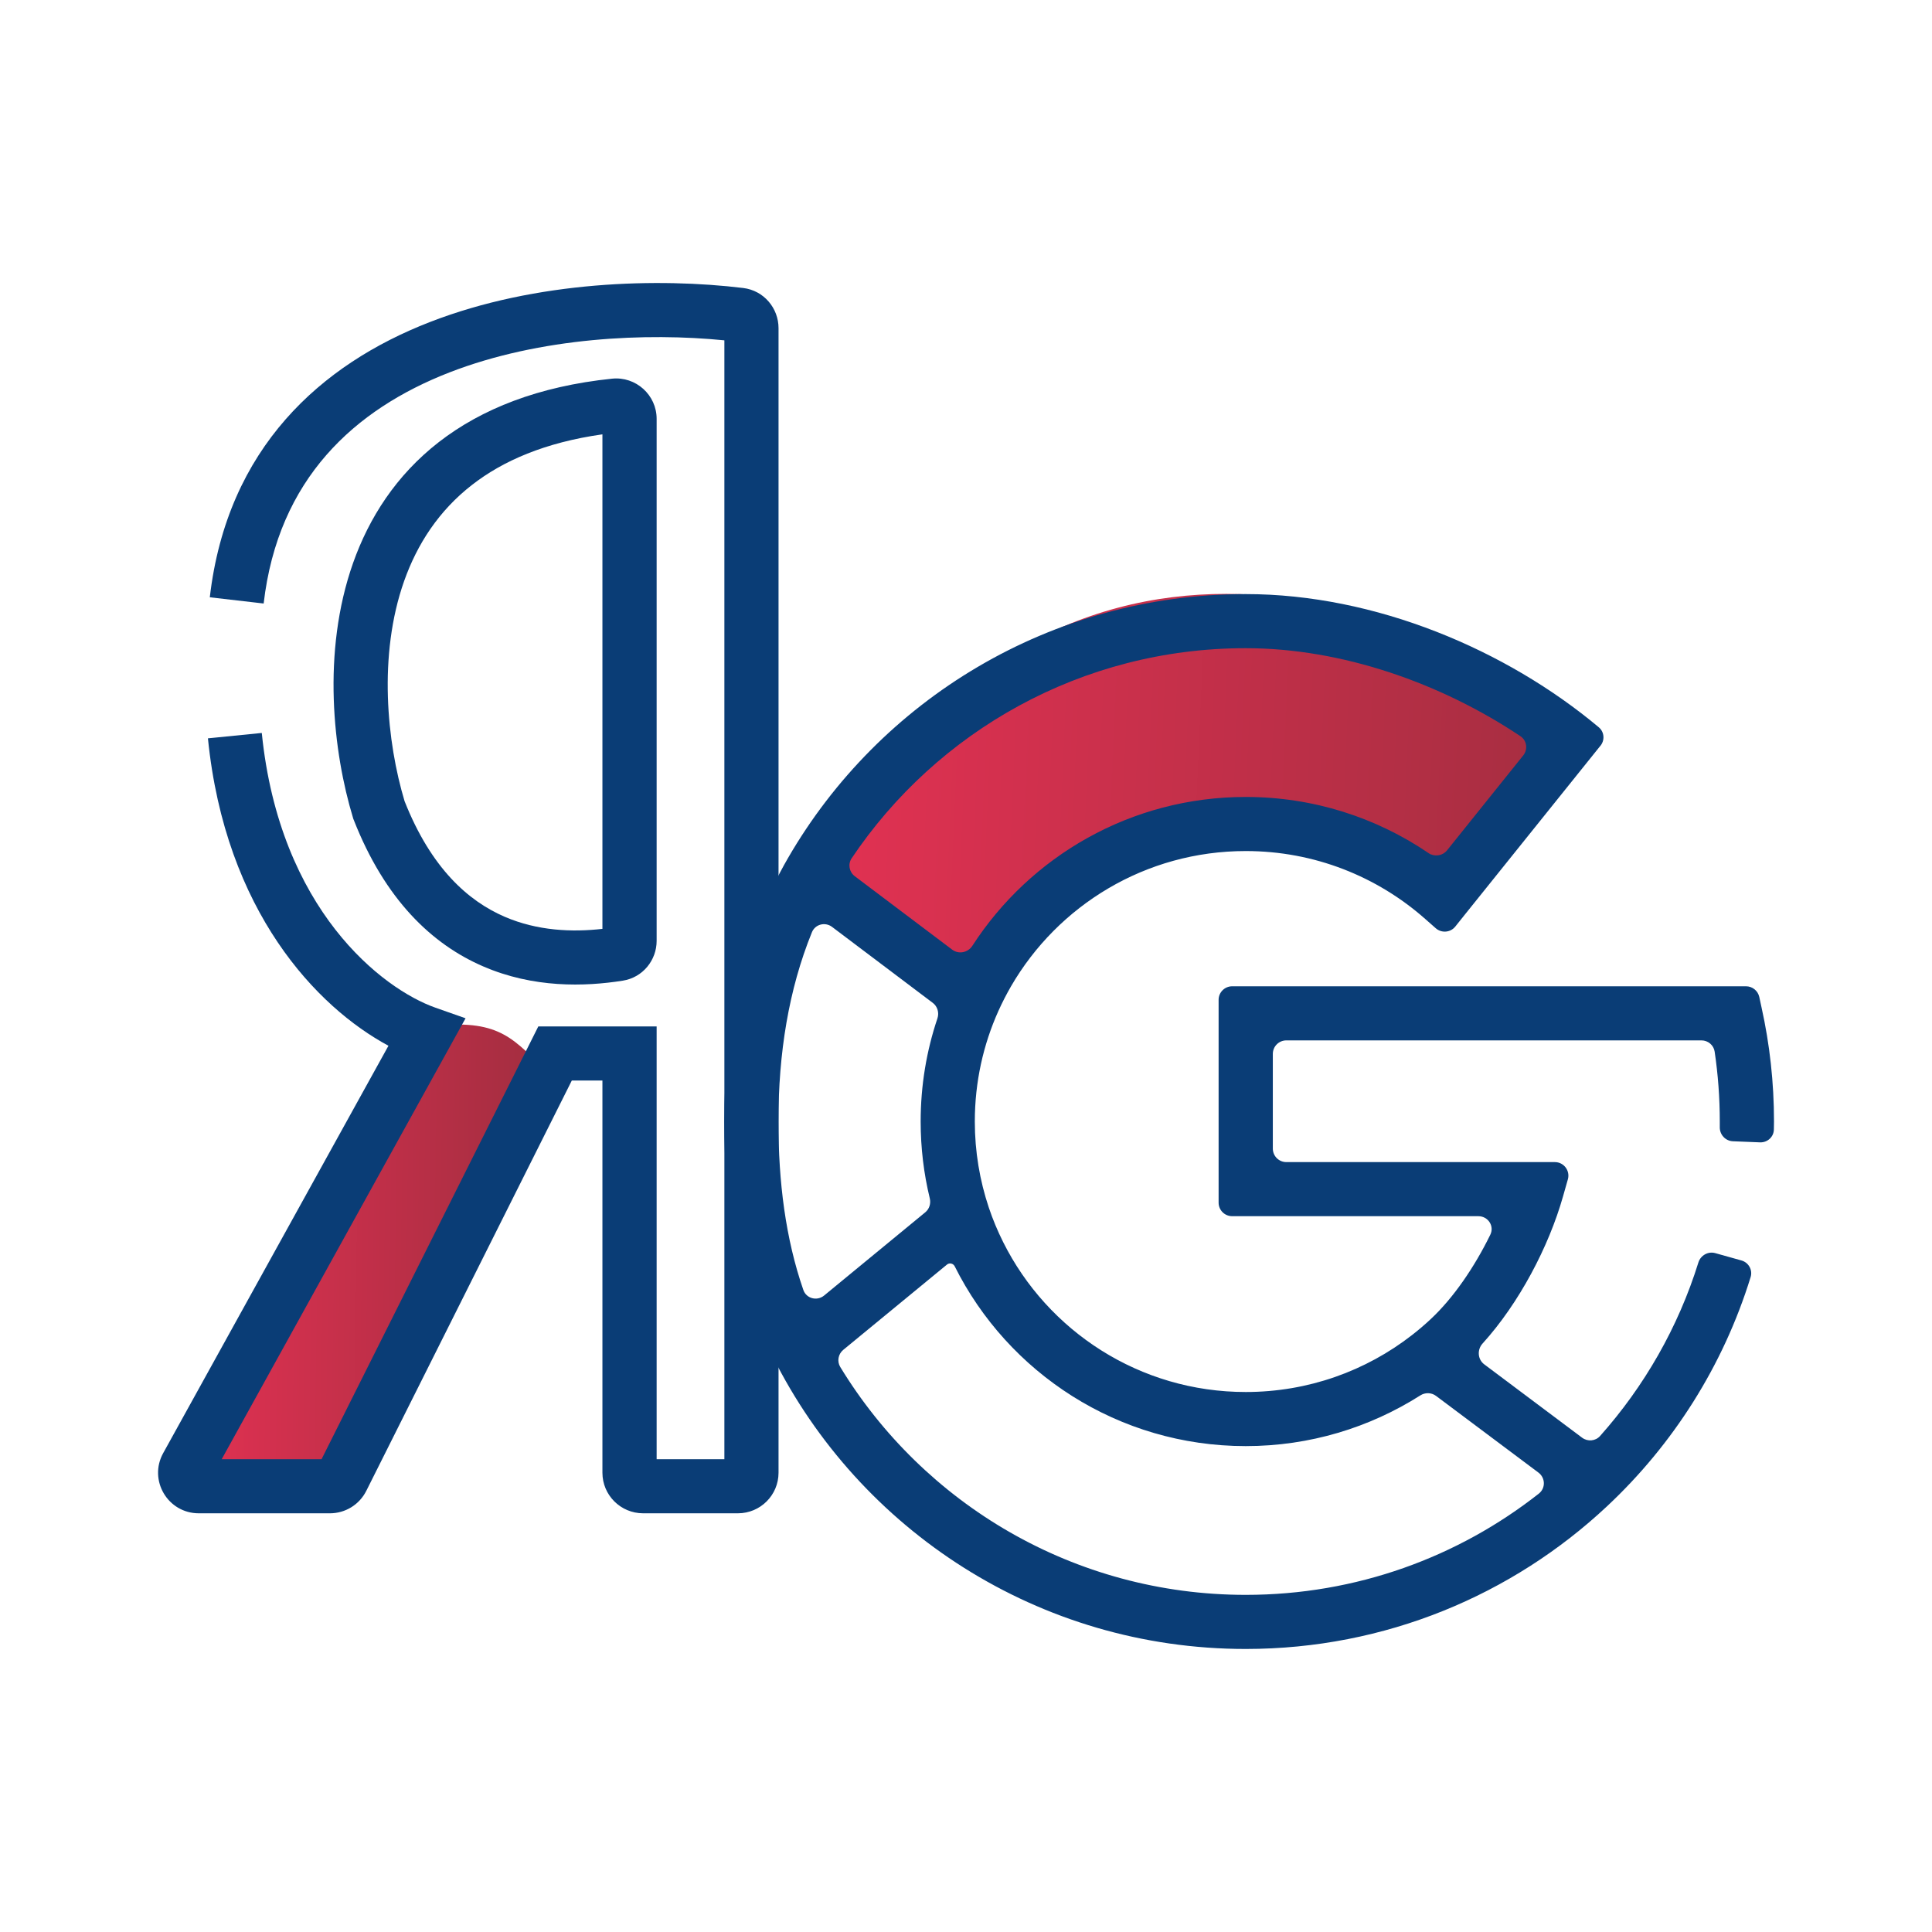
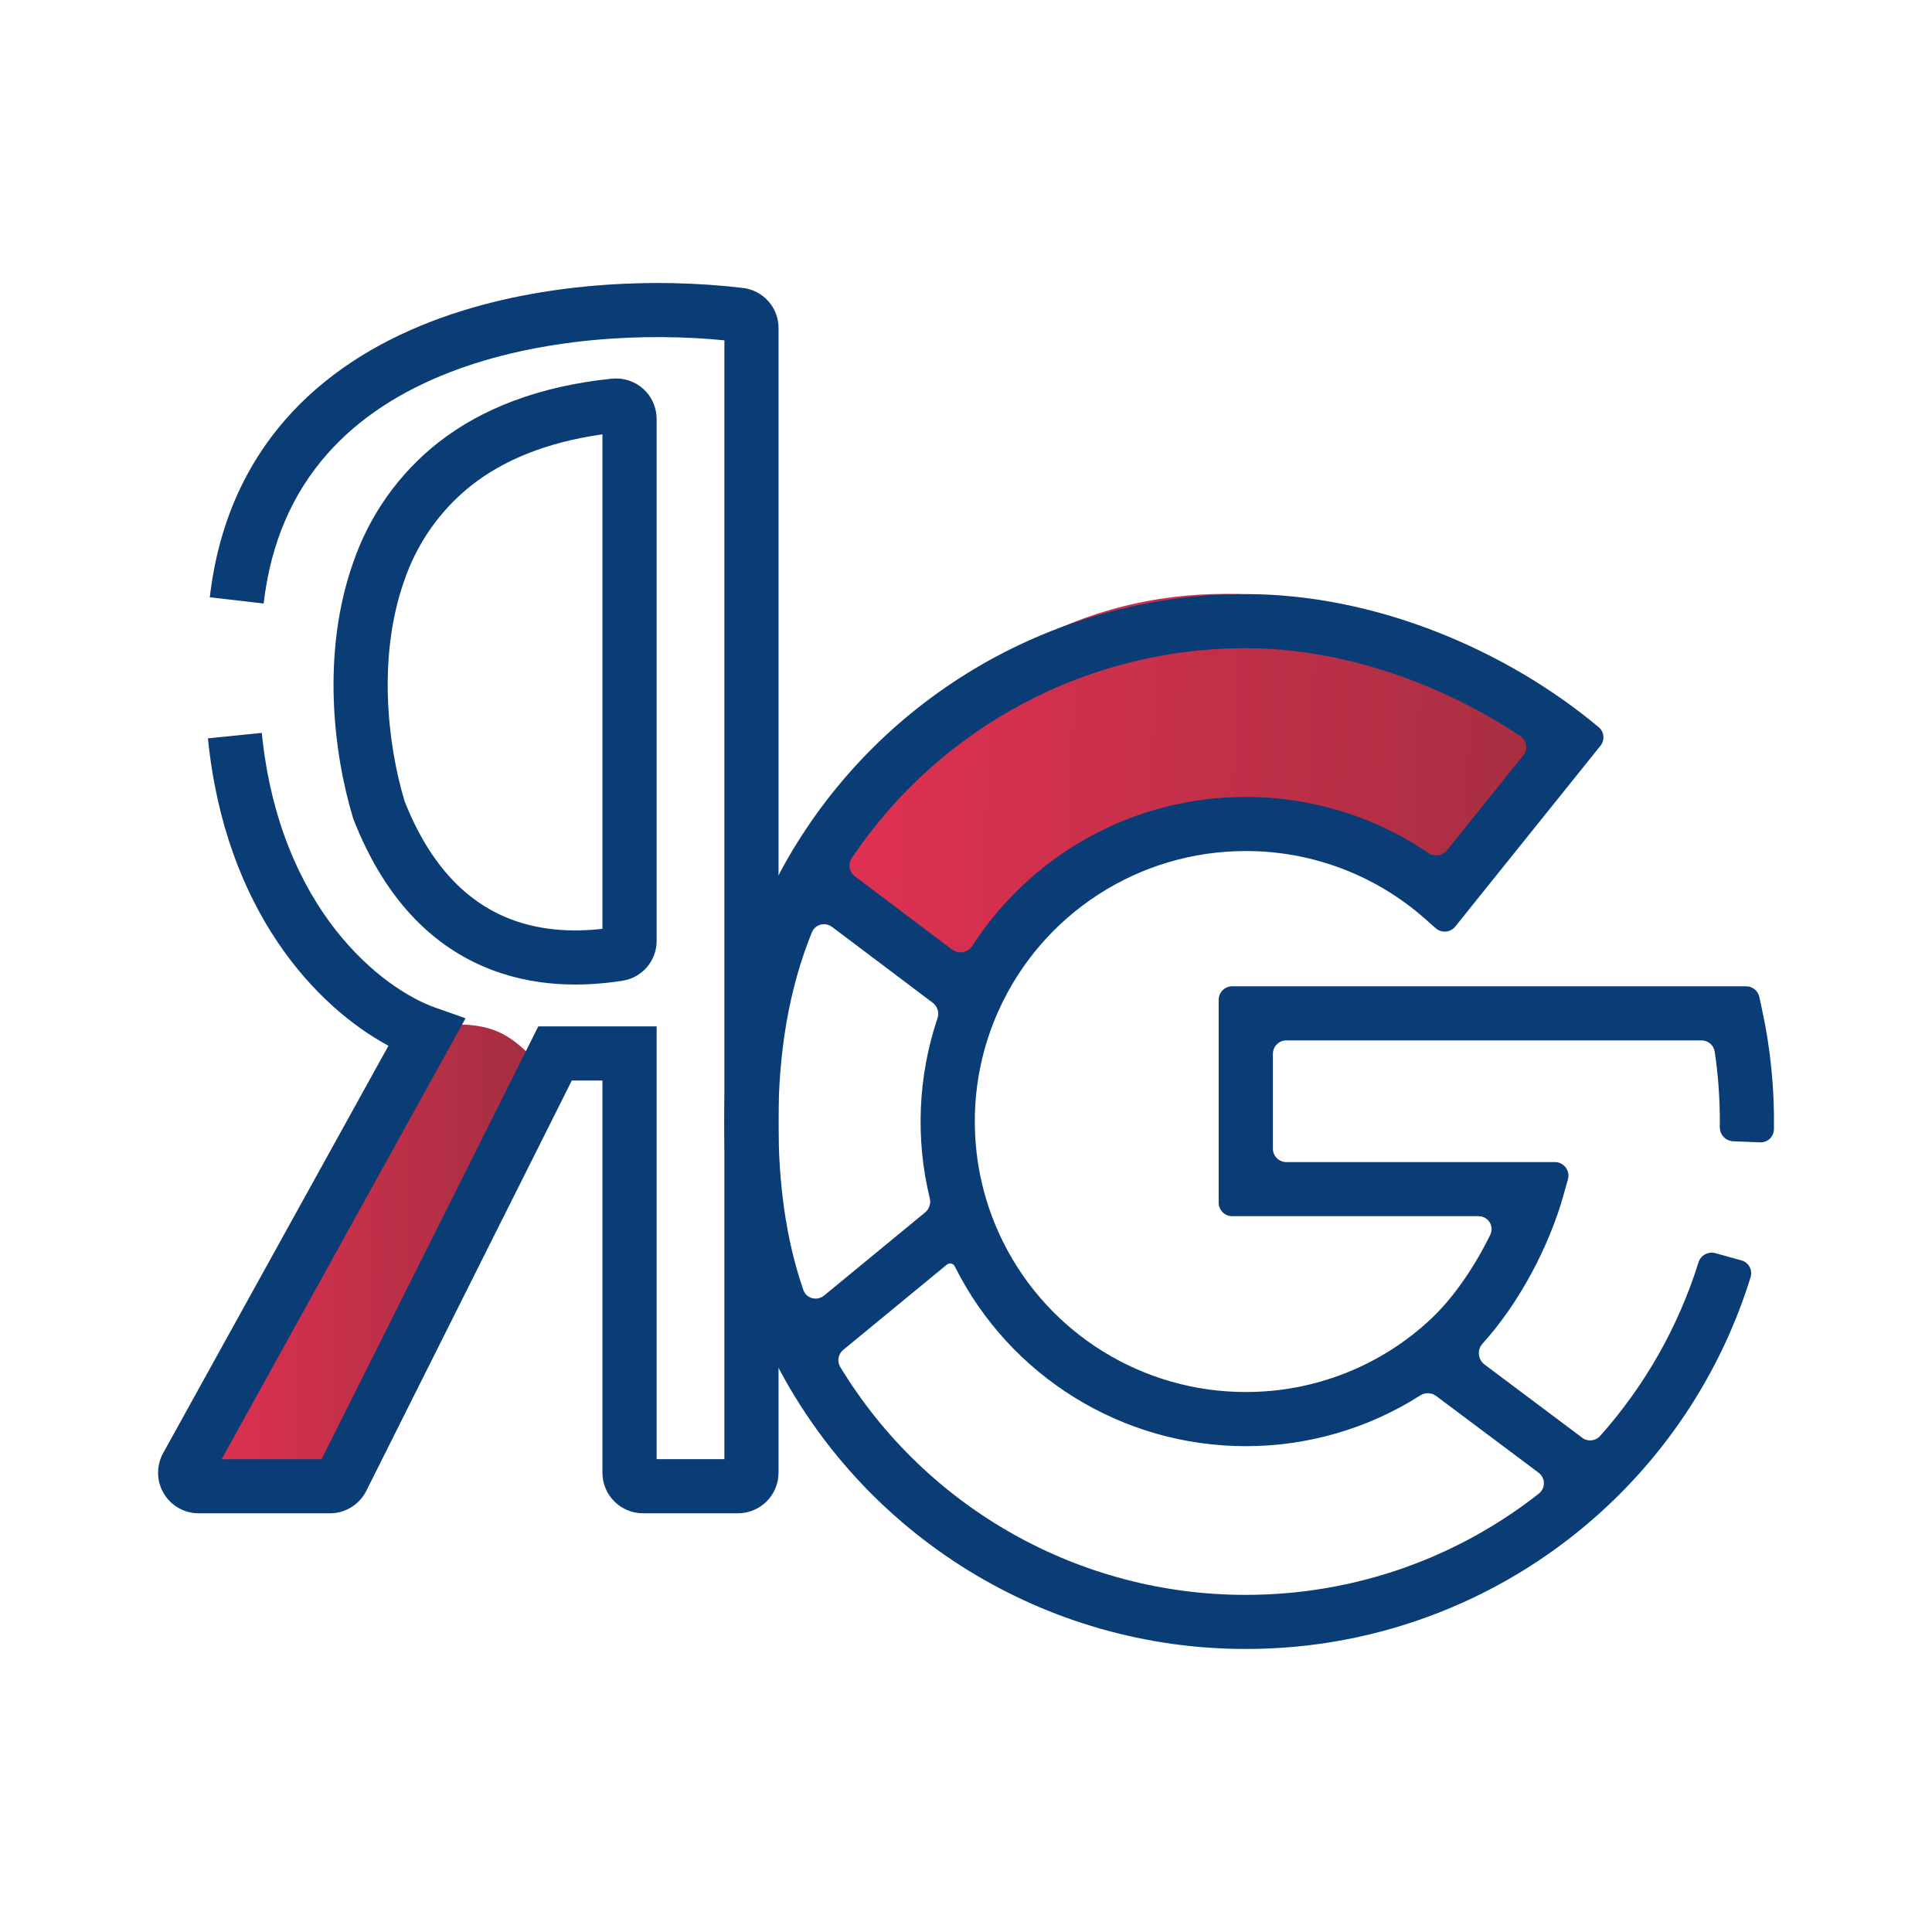
- <svg xmlns="http://www.w3.org/2000/svg" width="32" height="32" viewBox="0 0 32 32" fill="none">
-   <path d="M3.015 24.486L6.567 17.087C7.955 16.825 8.314 17.02 8.796 17.492L5.142 24.99L3.015 24.486Z" fill="url(#paint0_linear)" />
-   <path d="M15.889 16.073C18.97 12.345 22.712 13.439 24.198 14.452L26.225 12.02C23.59 9.926 17.349 7.481 13.457 14.452L15.889 16.073Z" fill="url(#paint1_linear)" />
-   <path fill-rule="evenodd" clip-rule="evenodd" d="M7.118 5.335C8.891 4.645 10.923 4.602 12.309 4.77C12.654 4.812 12.895 5.106 12.895 5.435V24.393C12.895 24.764 12.594 25.065 12.222 25.065H10.652C10.28 25.065 9.978 24.764 9.978 24.393V17.897H9.471L6.067 24.693C5.953 24.921 5.72 25.065 5.465 25.065H3.292C2.779 25.065 2.455 24.516 2.703 24.068L6.434 17.321C5.248 16.684 3.731 15.094 3.444 12.229L4.336 12.14C4.631 15.069 6.332 16.38 7.211 16.69L7.711 16.866L3.672 24.169H5.326L8.916 17.001H10.876V24.169H11.998V5.637C10.717 5.509 8.954 5.582 7.443 6.169C5.874 6.78 4.606 7.927 4.367 9.996L3.475 9.893C3.762 7.414 5.321 6.033 7.118 5.335ZM10.137 6.272C10.532 6.231 10.876 6.542 10.876 6.937V15.584C10.876 15.901 10.65 16.19 10.315 16.243C9.683 16.343 8.835 16.367 8.002 16.006C7.153 15.64 6.376 14.899 5.859 13.58L5.852 13.563L5.847 13.546C5.518 12.462 5.326 10.803 5.848 9.325C6.112 8.578 6.561 7.872 7.269 7.322C7.977 6.773 8.919 6.398 10.137 6.272ZM9.978 7.194C9.027 7.328 8.329 7.634 7.82 8.03C7.267 8.459 6.91 9.013 6.694 9.623C6.259 10.854 6.409 12.297 6.701 13.27C7.142 14.385 7.759 14.925 8.358 15.184C8.902 15.419 9.478 15.442 9.978 15.385V7.194Z" fill="#0A3D76" />
-   <path fill-rule="evenodd" clip-rule="evenodd" d="M14.158 14.513C14.065 14.443 14.041 14.313 14.106 14.216C15.515 12.117 17.913 10.736 20.633 10.736C22.234 10.736 23.876 11.32 25.182 12.193C25.29 12.264 25.31 12.412 25.229 12.513L23.968 14.084C23.892 14.178 23.756 14.195 23.657 14.127C22.795 13.542 21.754 13.2 20.633 13.2C18.733 13.2 17.063 14.183 16.105 15.666C16.032 15.779 15.878 15.81 15.771 15.729L14.158 14.513ZM13.781 15.352C13.667 15.266 13.502 15.308 13.448 15.441C13.063 16.388 12.893 17.445 12.893 18.576C12.893 19.577 13.011 20.514 13.306 21.366C13.356 21.509 13.533 21.554 13.65 21.458L15.325 20.08C15.393 20.024 15.421 19.934 15.4 19.848C15.301 19.44 15.249 19.014 15.249 18.576C15.249 17.979 15.346 17.404 15.527 16.867C15.558 16.773 15.528 16.669 15.449 16.61L13.781 15.352ZM13.967 22.358C13.883 22.427 13.861 22.548 13.917 22.641C15.295 24.905 17.788 26.416 20.633 26.416C22.467 26.416 24.153 25.789 25.489 24.738C25.602 24.648 25.597 24.478 25.482 24.391L23.786 23.121C23.709 23.063 23.604 23.061 23.524 23.113C22.688 23.644 21.696 23.952 20.633 23.952C18.521 23.952 16.695 22.739 15.813 20.974C15.788 20.925 15.725 20.911 15.684 20.946L13.967 22.358ZM26.205 23.813C26.297 23.881 26.426 23.87 26.502 23.785C27.234 22.963 27.796 21.986 28.131 20.91C28.168 20.792 28.292 20.722 28.411 20.756L28.843 20.877C28.962 20.91 29.032 21.034 28.996 21.152C28.542 22.622 27.711 23.926 26.615 24.951C25.051 26.415 22.947 27.312 20.633 27.312C17.202 27.312 14.233 25.341 12.8 22.472C12.202 21.277 11.996 19.947 11.996 18.576C11.996 17.01 12.299 15.512 13.054 14.208C14.566 11.598 17.394 9.84 20.633 9.84C22.784 9.84 24.953 10.766 26.481 12.046C26.576 12.126 26.584 12.267 26.502 12.36L26.496 12.367L24.251 15.163L24.104 15.347C24.024 15.447 23.876 15.459 23.78 15.374L23.604 15.219C22.812 14.52 21.773 14.096 20.633 14.096C18.973 14.096 17.523 14.996 16.746 16.336C16.67 16.468 16.6 16.604 16.537 16.744C16.286 17.302 16.146 17.922 16.146 18.576C16.146 19.075 16.228 19.554 16.378 20.002C16.444 20.199 16.524 20.39 16.616 20.574C17.352 22.046 18.875 23.056 20.633 23.056C21.671 23.056 22.626 22.705 23.386 22.114C23.495 22.029 23.6 21.94 23.701 21.845C24.073 21.497 24.422 20.987 24.684 20.451C24.755 20.307 24.647 20.144 24.486 20.144H21.082H20.521H20.409C20.285 20.144 20.184 20.044 20.184 19.92V16.784V16.56C20.184 16.436 20.285 16.336 20.409 16.336H20.633H28.739H28.919C29.025 16.336 29.116 16.409 29.139 16.512L29.177 16.688C29.312 17.296 29.383 17.928 29.383 18.576C29.383 18.619 29.382 18.663 29.381 18.706C29.38 18.83 29.275 18.926 29.151 18.921L28.703 18.903C28.579 18.898 28.483 18.794 28.485 18.67C28.485 18.639 28.485 18.608 28.485 18.576C28.485 18.183 28.456 17.796 28.4 17.418C28.384 17.311 28.291 17.232 28.181 17.232H21.306C21.182 17.232 21.082 17.332 21.082 17.456V19.024C21.082 19.148 21.182 19.248 21.306 19.248H25.456H25.753C25.902 19.248 26.009 19.39 25.969 19.533L25.888 19.818C25.653 20.647 25.162 21.585 24.556 22.253C24.463 22.355 24.474 22.516 24.584 22.598L26.205 23.813Z" fill="#0A3D76" />
+ <svg xmlns="http://www.w3.org/2000/svg" width="32" height="32" fill="none">
+   <path d="M3.015 24.486l3.552-7.4c1.388-.261 1.747-.066 2.23.406L5.141 24.99l-2.127-.504z" fill="url(#paint0_linear)" />
+   <path d="M15.89 16.073c3.08-3.729 6.822-2.634 8.308-1.62l2.027-2.433c-2.635-2.094-8.877-4.54-12.768 2.432l2.432 1.621z" fill="url(#paint1_linear)" />
+   <path fill-rule="evenodd" clip-rule="evenodd" d="M7.118 5.335c1.773-.69 3.805-.733 5.191-.565a.667.667 0 01.586.665v18.958a.673.673 0 01-.673.672h-1.57a.673.673 0 01-.674-.672v-6.496h-.507l-3.404 6.796a.673.673 0 01-.602.372H3.292a.672.672 0 01-.59-.997l3.732-6.747c-1.186-.637-2.703-2.227-2.99-5.092l.892-.09c.295 2.93 1.996 4.241 2.875 4.551l.5.176-4.04 7.303h1.655L8.916 17h1.96v7.168h1.122V5.637c-1.281-.128-3.044-.055-4.555.532-1.57.61-2.837 1.758-3.076 3.827l-.892-.103c.287-2.479 1.846-3.86 3.643-4.558zm3.02.937a.67.67 0 01.738.665v8.647a.666.666 0 01-.56.659c-.633.1-1.48.124-2.314-.237-.85-.366-1.626-1.107-2.143-2.426l-.007-.017-.005-.017c-.329-1.084-.521-2.743 0-4.22A4.304 4.304 0 017.27 7.321c.708-.55 1.65-.924 2.868-1.05zm-.16.922c-.951.134-1.649.44-2.158.836a3.41 3.41 0 00-1.126 1.593c-.435 1.231-.285 2.674.007 3.647.441 1.115 1.058 1.655 1.657 1.914.544.235 1.12.258 1.62.2v-8.19z" fill="#0A3D76" />
+   <path fill-rule="evenodd" clip-rule="evenodd" d="M14.158 14.513a.22.22 0 01-.052-.297 7.847 7.847 0 016.527-3.48c1.601 0 3.243.584 4.55 1.457.107.071.127.22.046.32l-1.261 1.57a.232.232 0 01-.311.044 5.367 5.367 0 00-3.024-.927c-1.9 0-3.57.983-4.528 2.466a.233.233 0 01-.334.063l-1.613-1.216zm-.377.84a.217.217 0 00-.333.088c-.385.947-.555 2.004-.555 3.135 0 1.001.118 1.938.413 2.79.05.143.227.188.344.092l1.675-1.378a.23.23 0 00.075-.232 5.38 5.38 0 01.127-2.981.23.23 0 00-.078-.258l-1.668-1.257zm.186 7.005a.22.22 0 00-.05.283 7.85 7.85 0 006.716 3.775c1.834 0 3.52-.627 4.856-1.678a.218.218 0 00-.007-.347l-1.696-1.27a.23.23 0 00-.262-.008 5.367 5.367 0 01-2.891.84 5.385 5.385 0 01-4.82-2.98.085.085 0 00-.13-.027l-1.716 1.412zm12.238 1.455a.22.22 0 00.297-.028 7.824 7.824 0 001.63-2.875.23.23 0 01.279-.154l.432.12a.22.22 0 01.153.276 8.736 8.736 0 01-2.38 3.8 8.727 8.727 0 01-5.983 2.36 8.75 8.75 0 01-7.833-4.84c-.598-1.195-.804-2.525-.804-3.896 0-1.566.303-3.064 1.058-4.368a8.749 8.749 0 017.579-4.368c2.15 0 4.32.926 5.848 2.206a.22.22 0 01.021.314l-.006.008-2.245 2.795-.147.184a.225.225 0 01-.324.027l-.176-.155a4.472 4.472 0 00-2.971-1.123 4.486 4.486 0 00-4.096 2.648 4.457 4.457 0 00-.391 1.832 4.47 4.47 0 00.47 1.998 4.488 4.488 0 004.017 2.482 4.47 4.47 0 003.068-1.21c.372-.35.721-.86.983-1.395a.214.214 0 00-.198-.307H20.41a.224.224 0 01-.225-.224v-3.36c0-.124.1-.224.225-.224h8.51c.106 0 .197.073.22.176l.038.176a8.75 8.75 0 01.204 2.018.22.22 0 01-.23.215l-.448-.018a.23.23 0 01-.218-.233v-.094c0-.393-.029-.78-.085-1.158a.22.22 0 00-.219-.186h-6.875c-.124 0-.224.1-.224.224v1.568c0 .124.1.224.224.224h4.447c.149 0 .256.142.216.285l-.08.285c-.236.83-.727 1.767-1.333 2.435a.235.235 0 00.028.345l1.621 1.215z" fill="#0A3D76" />
  <defs>
    <linearGradient id="paint0_linear" x1="8.618" y1="20.98" x2="3.185" y2="20.896" gradientUnits="userSpaceOnUse">
      <stop stop-color="#A62E41" />
      <stop offset="1" stop-color="#E13152" />
    </linearGradient>
    <linearGradient id="paint1_linear" x1="25.831" y1="12.955" x2="13.853" y2="12.428" gradientUnits="userSpaceOnUse">
      <stop stop-color="#A62E41" />
      <stop offset="1" stop-color="#E13152" />
    </linearGradient>
  </defs>
</svg>
